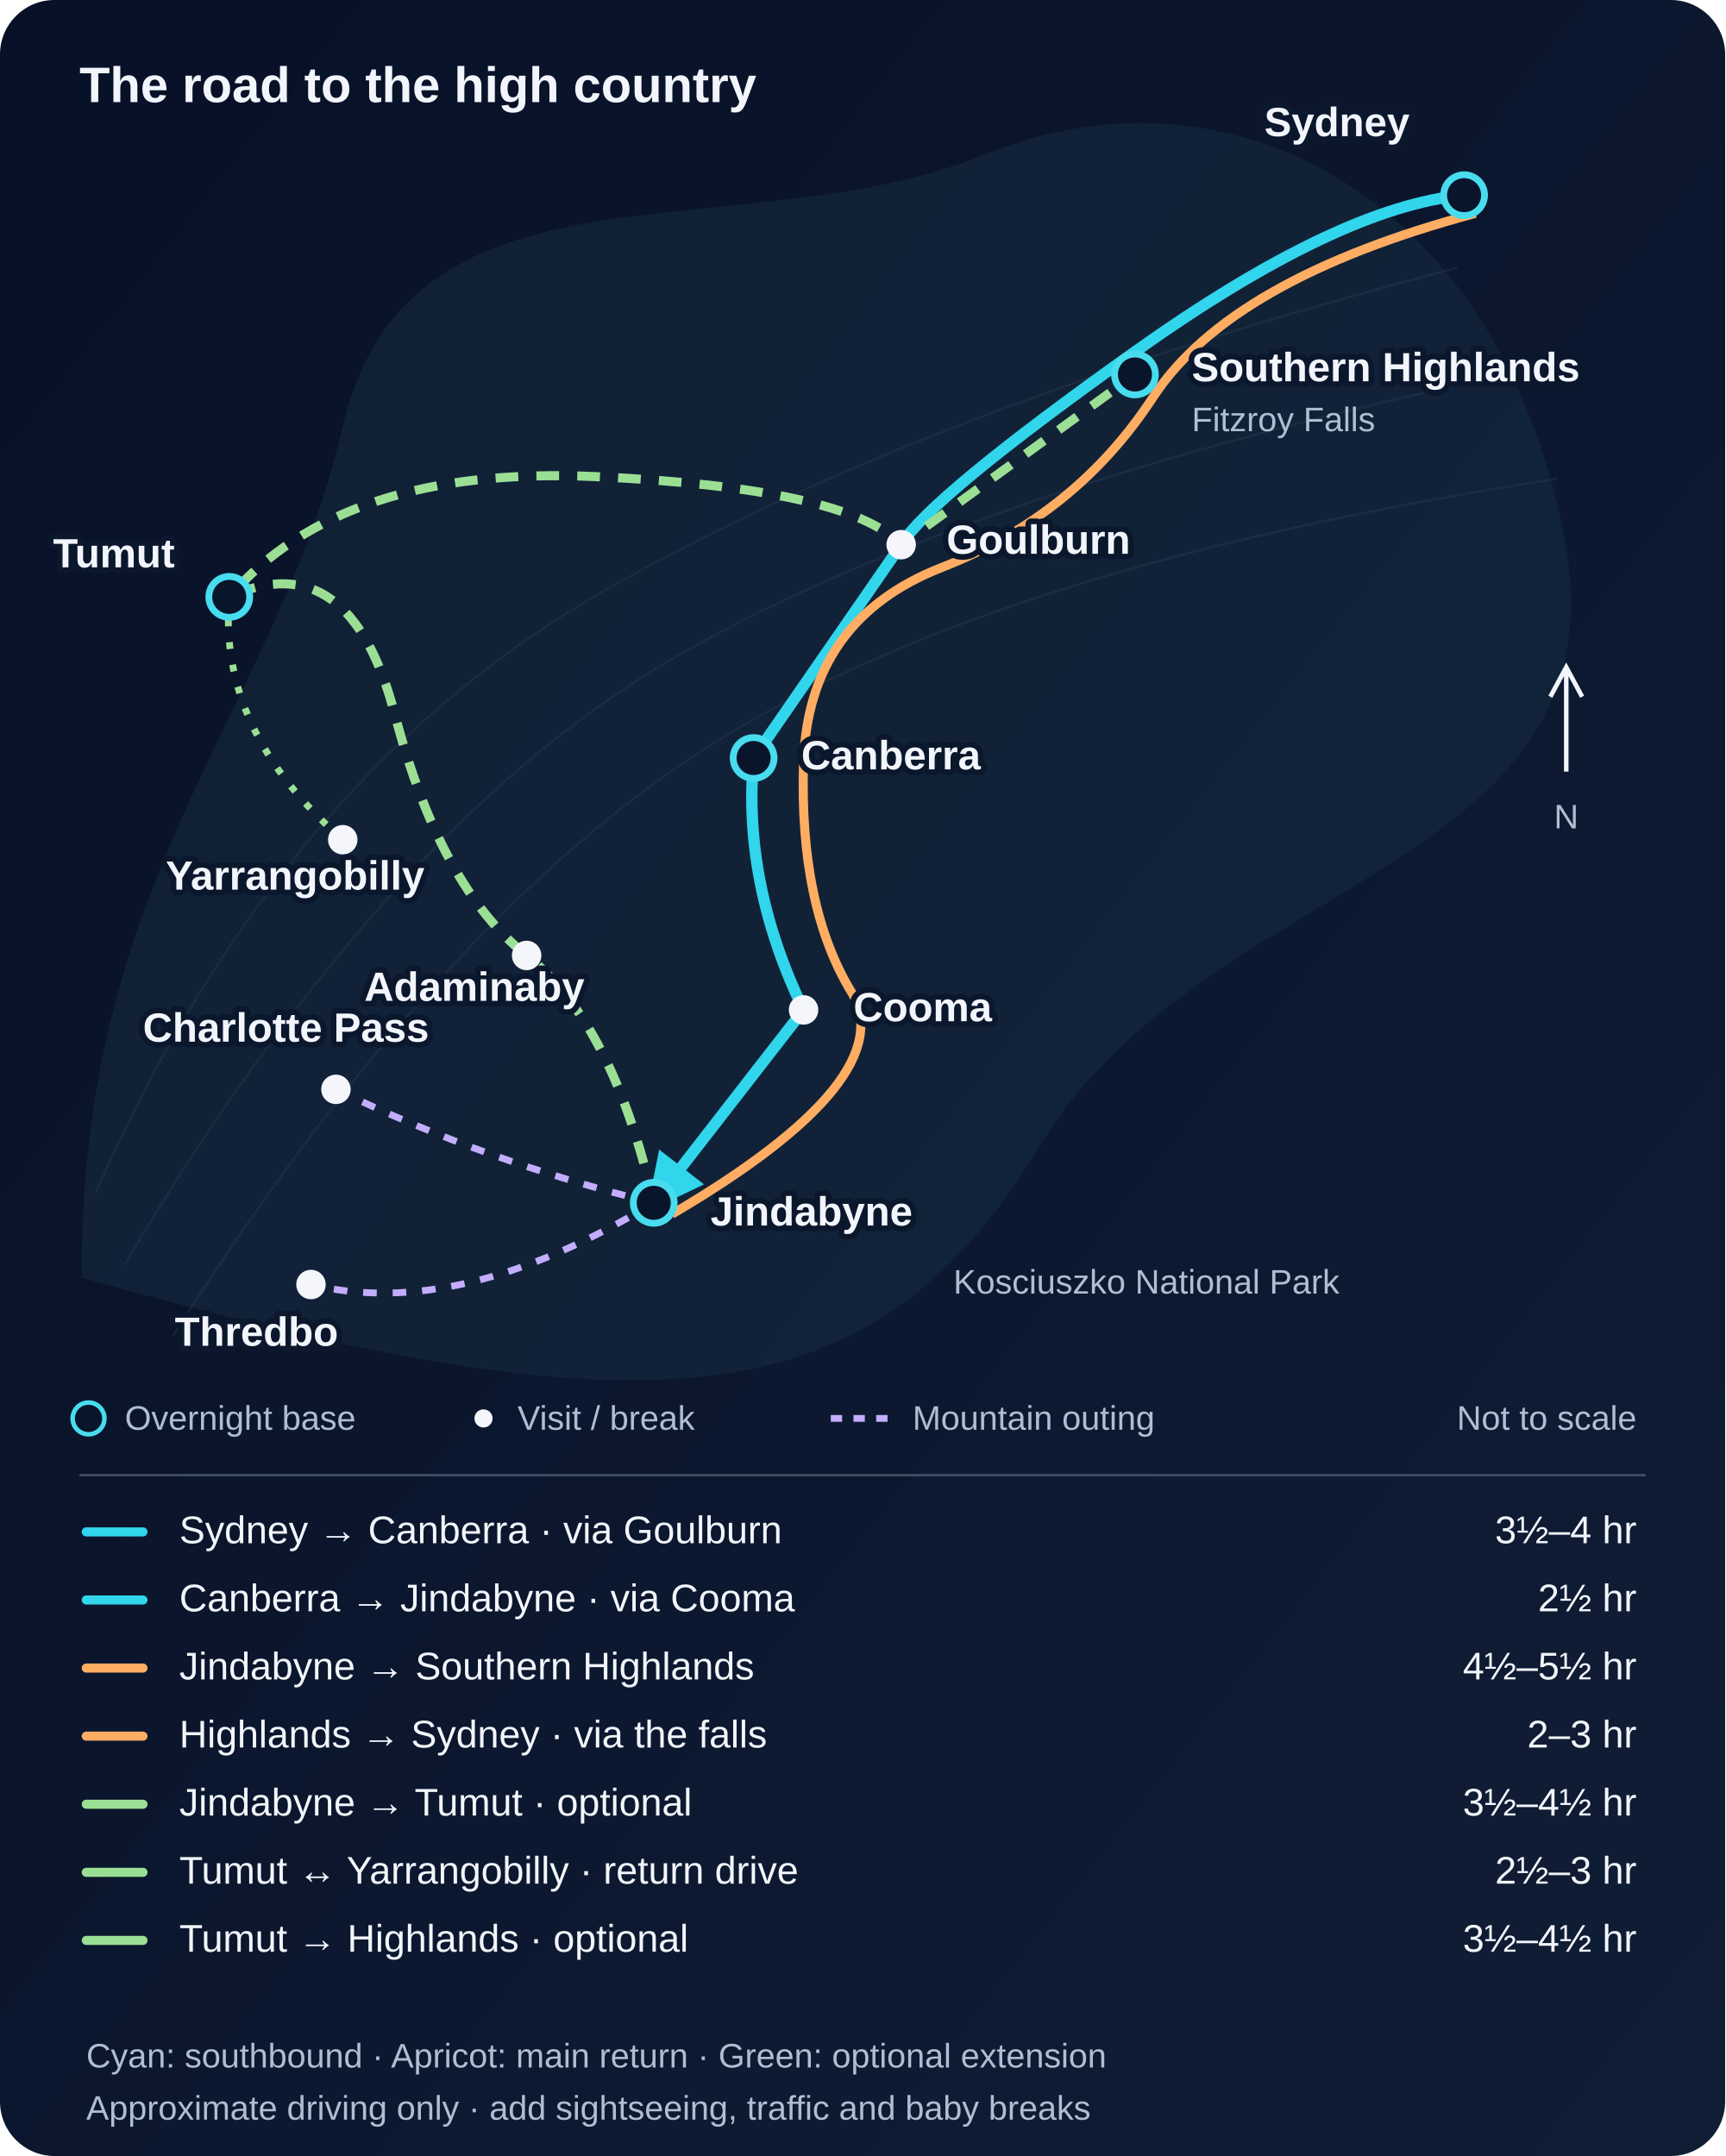
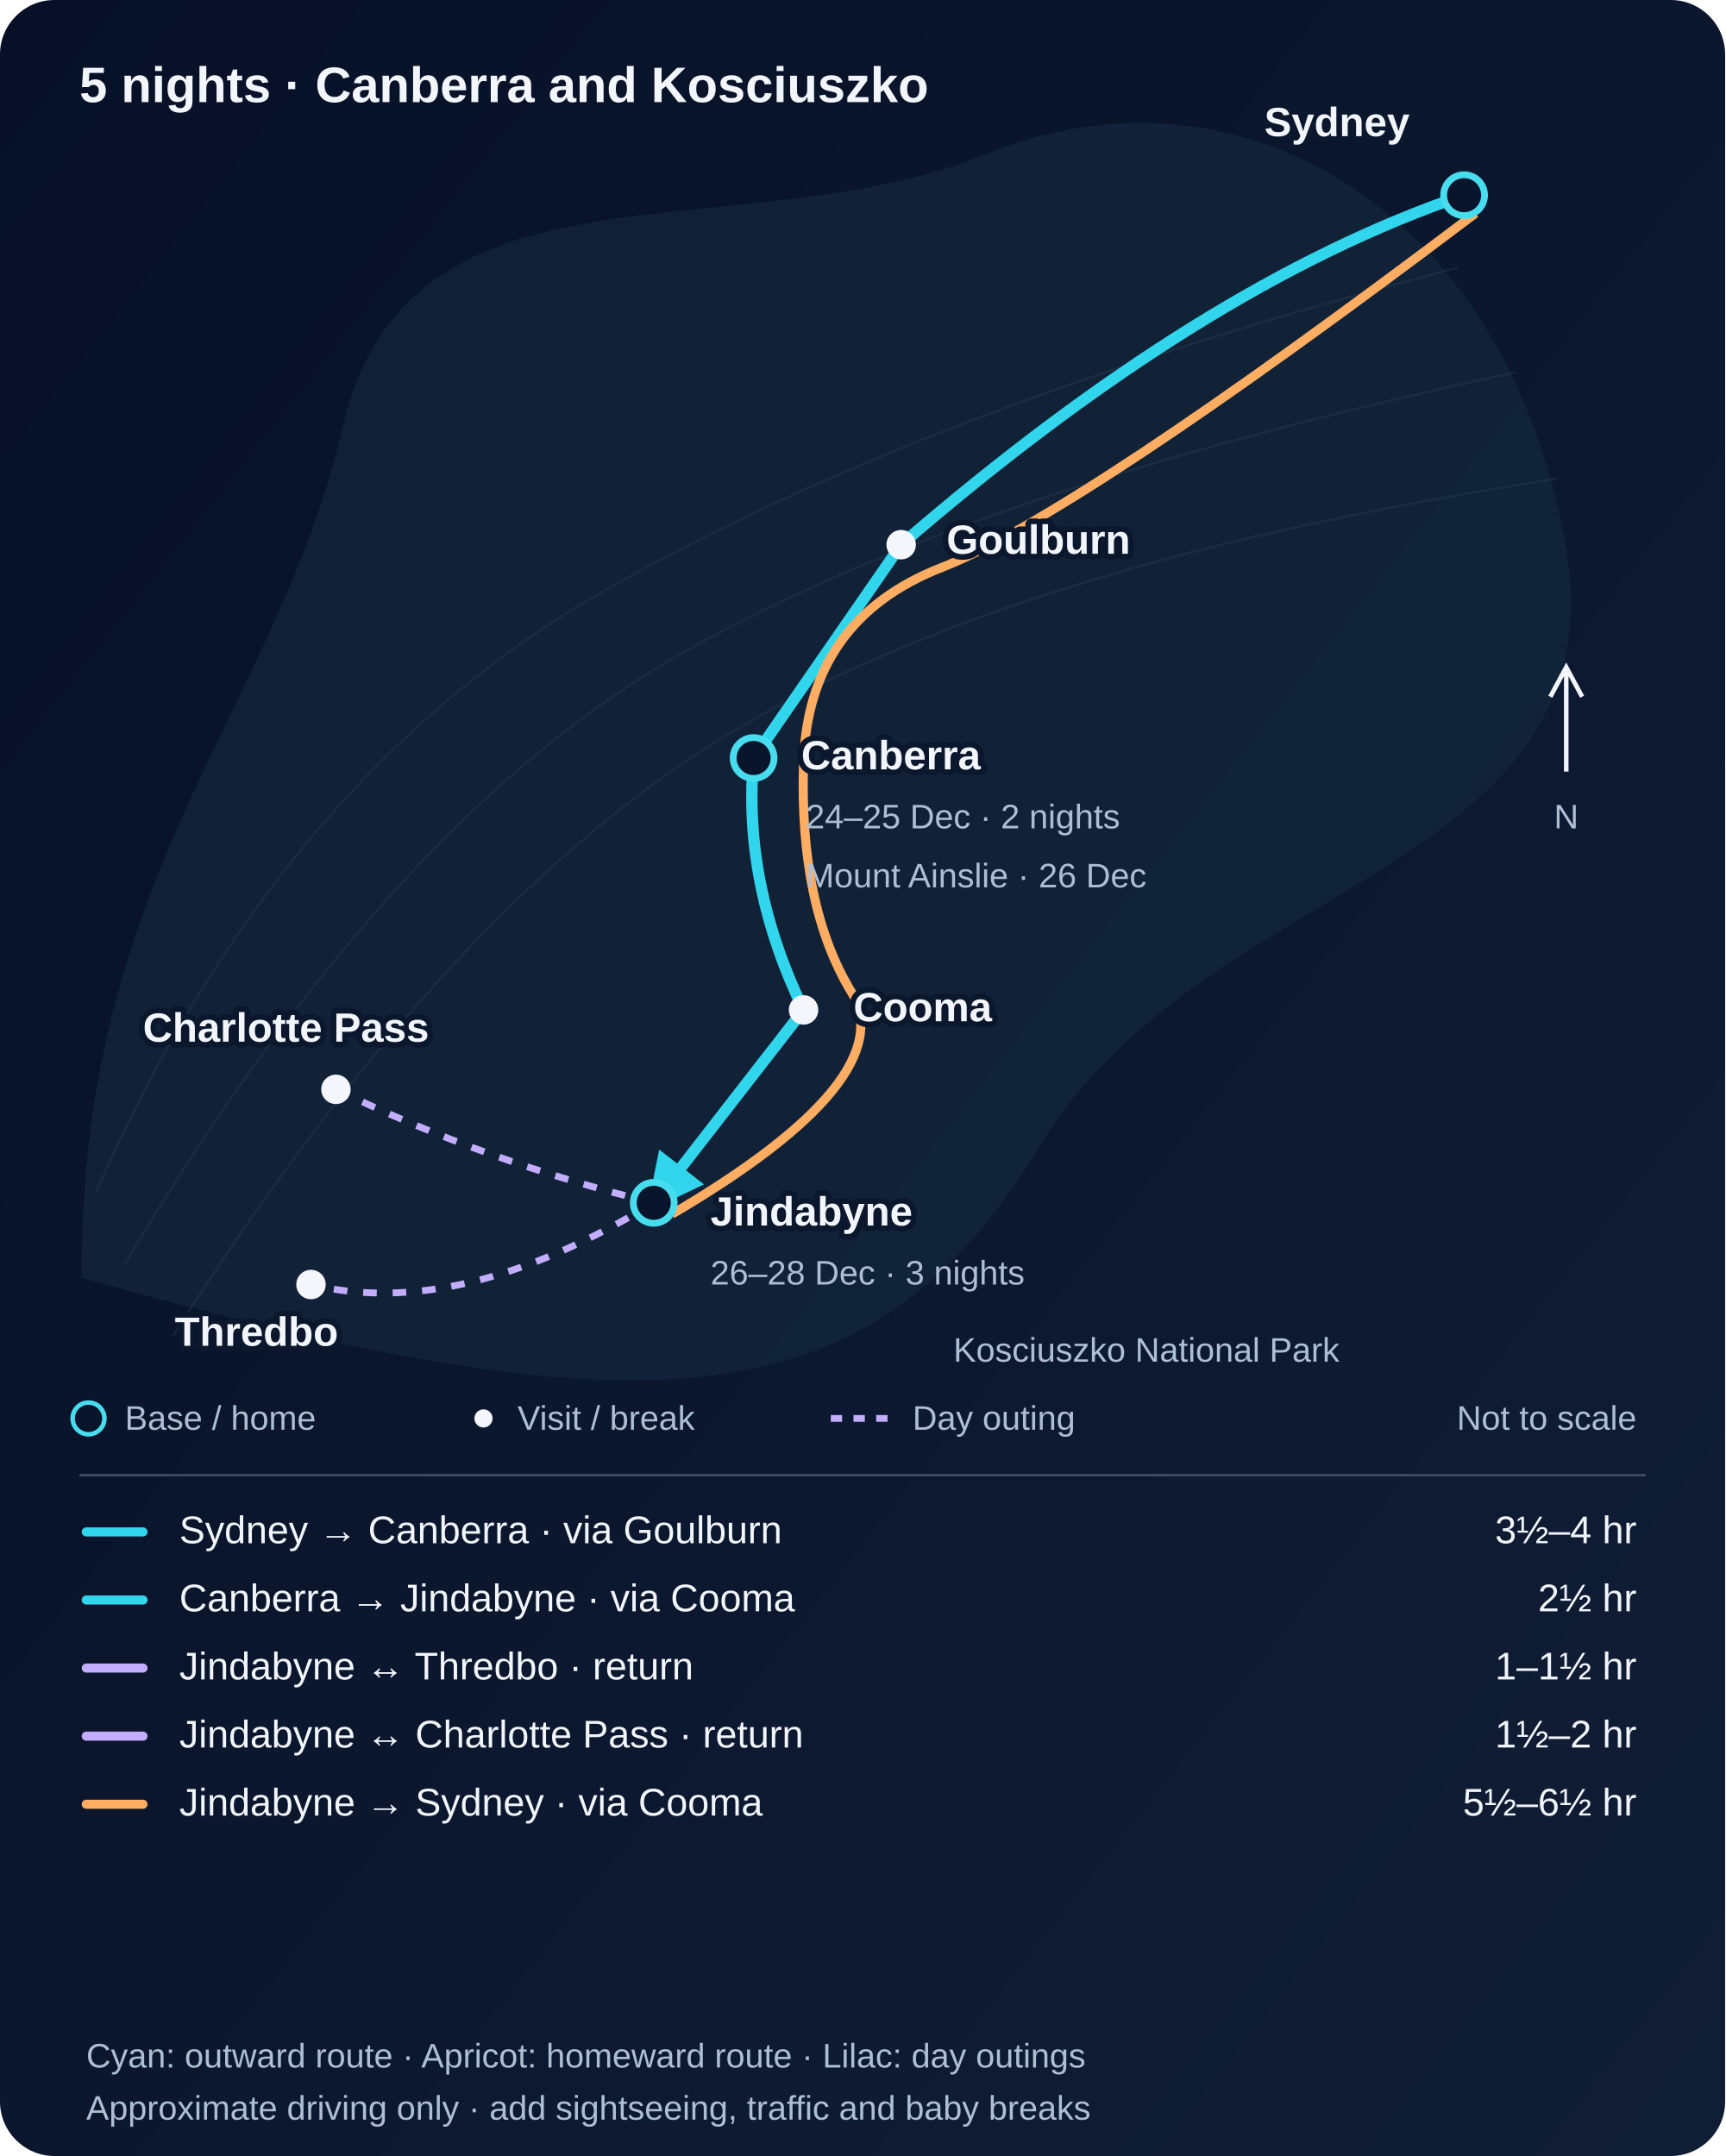
<svg xmlns="http://www.w3.org/2000/svg" viewBox="0 0 760 950" role="img" aria-labelledby="title desc">
  <defs>
    <linearGradient id="bg" x2="1" y2="1">
      <stop stop-color="#071027" />
      <stop offset="1" stop-color="#101e35" />
    </linearGradient>
    <marker id="arrow" viewBox="0 0 10 10" refX="8" refY="5" markerWidth="5" markerHeight="5" orient="auto-start-reverse">
      <path d="M0 0 10 5 0 10z" fill="#31d5ec" />
    </marker>
  </defs>
  <style>text{font-family:Arial,Helvetica,sans-serif;fill:#f2f5fb}.place{font-size:18px;font-weight:600;paint-order:stroke;stroke:#0b172c;stroke-width:5px;stroke-linejoin:round}.timing{font-size:17px}.muted{fill:#aebed3;font-size:15px}.heading{font-size:22px;font-weight:700}</style>
  <rect width="760" height="950" rx="24" fill="url(#bg)" />
  <path d="M36 563C35 385 122 313 151 188S326 112 434 68 660 87 689 236 531 384 458 505 288 634 36 563Z" fill="#152c40" opacity=".55" />
  <g fill="none" stroke="#385067" opacity=".23">
    <path d="M42 526Q122 343 265 261T642 118" />
    <path d="M55 557Q169 365 295 291T668 164" />
    <path d="M76 589Q199 395 325 321T686 211" />
  </g>
-   <text x="35" y="45" class="heading">The road to the high country</text>
-   <path d="M645 86Q590 91 500 155T397 240L332 334Q327 389 354 445L288 530" fill="none" stroke="#31d5ec" stroke-width="5" marker-end="url(#arrow)" />
-   <path d="M296 535Q398 475 375 437T354 336 415 250 508 175 650 94" fill="none" stroke="#ffad62" stroke-width="4" />
-   <path d="M288 530Q270 451 232 421T174 315 101 263Q151 205 262 210T397 240L500 165" fill="none" stroke="#9bdf94" stroke-width="4" stroke-dasharray="10 8" />
-   <path d="M101 263Q96 322 151 370" fill="none" stroke="#9bdf94" stroke-width="3" stroke-dasharray="3 7" />
+   <text x="35" y="45" class="heading">5 nights · Canberra and Kosciuszko</text>
+   <path d="M645 86Q530 125 397 240L332 334Q327 389 354 445L288 530" fill="none" stroke="#31d5ec" stroke-width="5" marker-end="url(#arrow)" />
+   <path d="M296 535Q398 475 375 437T354 336 415 250 650 94" fill="none" stroke="#ffad62" stroke-width="4" />
  <path d="M288 530Q214 512 148 480M288 530Q202 582 137 566" fill="none" stroke="#c3adff" stroke-width="3" stroke-dasharray="6 7" />
  <circle cx="645" cy="86" r="9" fill="#09152b" stroke="#48dcef" stroke-width="3" />
  <text x="621" y="60" text-anchor="end" class="place">Sydney</text>
-   <circle cx="500" cy="165" r="9" fill="#09152b" stroke="#48dcef" stroke-width="3" />
-   <text x="525" y="168" text-anchor="start" class="place">Southern Highlands</text>
  <circle cx="397" cy="240" r="5" fill="#f4f6fc" stroke="#f4f6fc" stroke-width="3" />
  <text x="417" y="244" text-anchor="start" class="place">Goulburn</text>
  <circle cx="332" cy="334" r="9" fill="#09152b" stroke="#48dcef" stroke-width="3" />
  <text x="353" y="339" text-anchor="start" class="place">Canberra</text>
  <circle cx="354" cy="445" r="5" fill="#f4f6fc" stroke="#f4f6fc" stroke-width="3" />
  <text x="376" y="450" text-anchor="start" class="place">Cooma</text>
  <circle cx="288" cy="530" r="9" fill="#09152b" stroke="#48dcef" stroke-width="3" />
  <text x="313" y="540" text-anchor="start" class="place">Jindabyne</text>
  <circle cx="137" cy="566" r="5" fill="#f4f6fc" stroke="#f4f6fc" stroke-width="3" />
  <text x="113" y="593" text-anchor="middle" class="place">Thredbo</text>
  <circle cx="148" cy="480" r="5" fill="#f4f6fc" stroke="#f4f6fc" stroke-width="3" />
  <text x="126" y="459" text-anchor="middle" class="place">Charlotte Pass</text>
-   <circle cx="101" cy="263" r="9" fill="#09152b" stroke="#48dcef" stroke-width="3" />
-   <text x="77" y="250" text-anchor="end" class="place">Tumut</text>
-   <circle cx="151" cy="370" r="5" fill="#f4f6fc" stroke="#f4f6fc" stroke-width="3" />
-   <text x="130" y="392" text-anchor="middle" class="place">Yarrangobilly</text>
-   <circle cx="232" cy="421" r="5" fill="#f4f6fc" stroke="#f4f6fc" stroke-width="3" />
-   <text x="209" y="441" text-anchor="middle" class="place">Adaminaby</text>
-   <text x="420" y="570" class="muted">Kosciuszko National Park</text>
-   <text x="525" y="190" class="muted">Fitzroy Falls</text>
+   <text x="355" y="391" class="muted">Mount Ainslie · 26 Dec</text>
+   <text x="420" y="600" class="muted">Kosciuszko National Park</text>
+   <text x="355" y="365" class="muted">24–25 Dec · 2 nights</text>
+   <text x="313" y="566" class="muted">26–28 Dec · 3 nights</text>
  <path d="M690 340v-44m-7 11 7-13 7 13" fill="none" stroke="#f2f5fb" stroke-width="2" />
  <text x="690" y="365" text-anchor="middle" class="muted">N</text>
  <g class="muted">
    <circle cx="39" cy="625" r="7" fill="#09152b" stroke="#48dcef" stroke-width="2" />
-     <text x="55" y="630" class="muted">Overnight base</text>
+     <text x="55" y="630" class="muted">Base / home</text>
    <circle cx="213" cy="625" r="4" fill="#f4f6fc" />
    <text x="228" y="630" class="muted">Visit / break</text>
    <path d="M366 625h25" stroke="#c3adff" stroke-width="3" stroke-dasharray="5 5" />
-     <text x="402" y="630" class="muted">Mountain outing</text>
+     <text x="402" y="630" class="muted">Day outing</text>
    <text x="721" y="630" text-anchor="end" class="muted">Not to scale</text>
  </g>
  <path d="M35 650H725" stroke="#425067" />
  <path d="M38 675h25" stroke="#31d5ec" stroke-width="4" stroke-linecap="round" />
  <text x="79" y="680" class="timing">Sydney → Canberra · via Goulburn</text>
  <text x="721" y="680" text-anchor="end" class="timing">3½–4 hr</text>
  <path d="M38 705h25" stroke="#31d5ec" stroke-width="4" stroke-linecap="round" />
  <text x="79" y="710" class="timing">Canberra → Jindabyne · via Cooma</text>
  <text x="721" y="710" text-anchor="end" class="timing">2½ hr</text>
-   <path d="M38 735h25" stroke="#ffad62" stroke-width="4" stroke-linecap="round" />
-   <text x="79" y="740" class="timing">Jindabyne → Southern Highlands</text>
-   <text x="721" y="740" text-anchor="end" class="timing">4½–5½ hr</text>
-   <path d="M38 765h25" stroke="#ffad62" stroke-width="4" stroke-linecap="round" />
-   <text x="79" y="770" class="timing">Highlands → Sydney · via the falls</text>
-   <text x="721" y="770" text-anchor="end" class="timing">2–3 hr</text>
-   <path d="M38 795h25" stroke="#9bdf94" stroke-width="4" stroke-linecap="round" />
-   <text x="79" y="800" class="timing">Jindabyne → Tumut · optional</text>
-   <text x="721" y="800" text-anchor="end" class="timing">3½–4½ hr</text>
-   <path d="M38 825h25" stroke="#9bdf94" stroke-width="4" stroke-linecap="round" />
-   <text x="79" y="830" class="timing">Tumut ↔ Yarrangobilly · return drive</text>
-   <text x="721" y="830" text-anchor="end" class="timing">2½–3 hr</text>
-   <path d="M38 855h25" stroke="#9bdf94" stroke-width="4" stroke-linecap="round" />
-   <text x="79" y="860" class="timing">Tumut → Highlands · optional</text>
-   <text x="721" y="860" text-anchor="end" class="timing">3½–4½ hr</text>
-   <text x="38" y="911" class="muted">Cyan: southbound · Apricot: main return · Green: optional extension</text>
+   <path d="M38 735h25" stroke="#c3adff" stroke-width="4" stroke-linecap="round" />
+   <text x="79" y="740" class="timing">Jindabyne ↔ Thredbo · return</text>
+   <text x="721" y="740" text-anchor="end" class="timing">1–1½ hr</text>
+   <path d="M38 765h25" stroke="#c3adff" stroke-width="4" stroke-linecap="round" />
+   <text x="79" y="770" class="timing">Jindabyne ↔ Charlotte Pass · return</text>
+   <text x="721" y="770" text-anchor="end" class="timing">1½–2 hr</text>
+   <path d="M38 795h25" stroke="#ffad62" stroke-width="4" stroke-linecap="round" />
+   <text x="79" y="800" class="timing">Jindabyne → Sydney · via Cooma</text>
+   <text x="721" y="800" text-anchor="end" class="timing">5½–6½ hr</text>
+   <text x="38" y="911" class="muted">Cyan: outward route · Apricot: homeward route · Lilac: day outings</text>
  <text x="38" y="934" class="muted">Approximate driving only · add sightseeing, traffic and baby breaks</text>
</svg>
